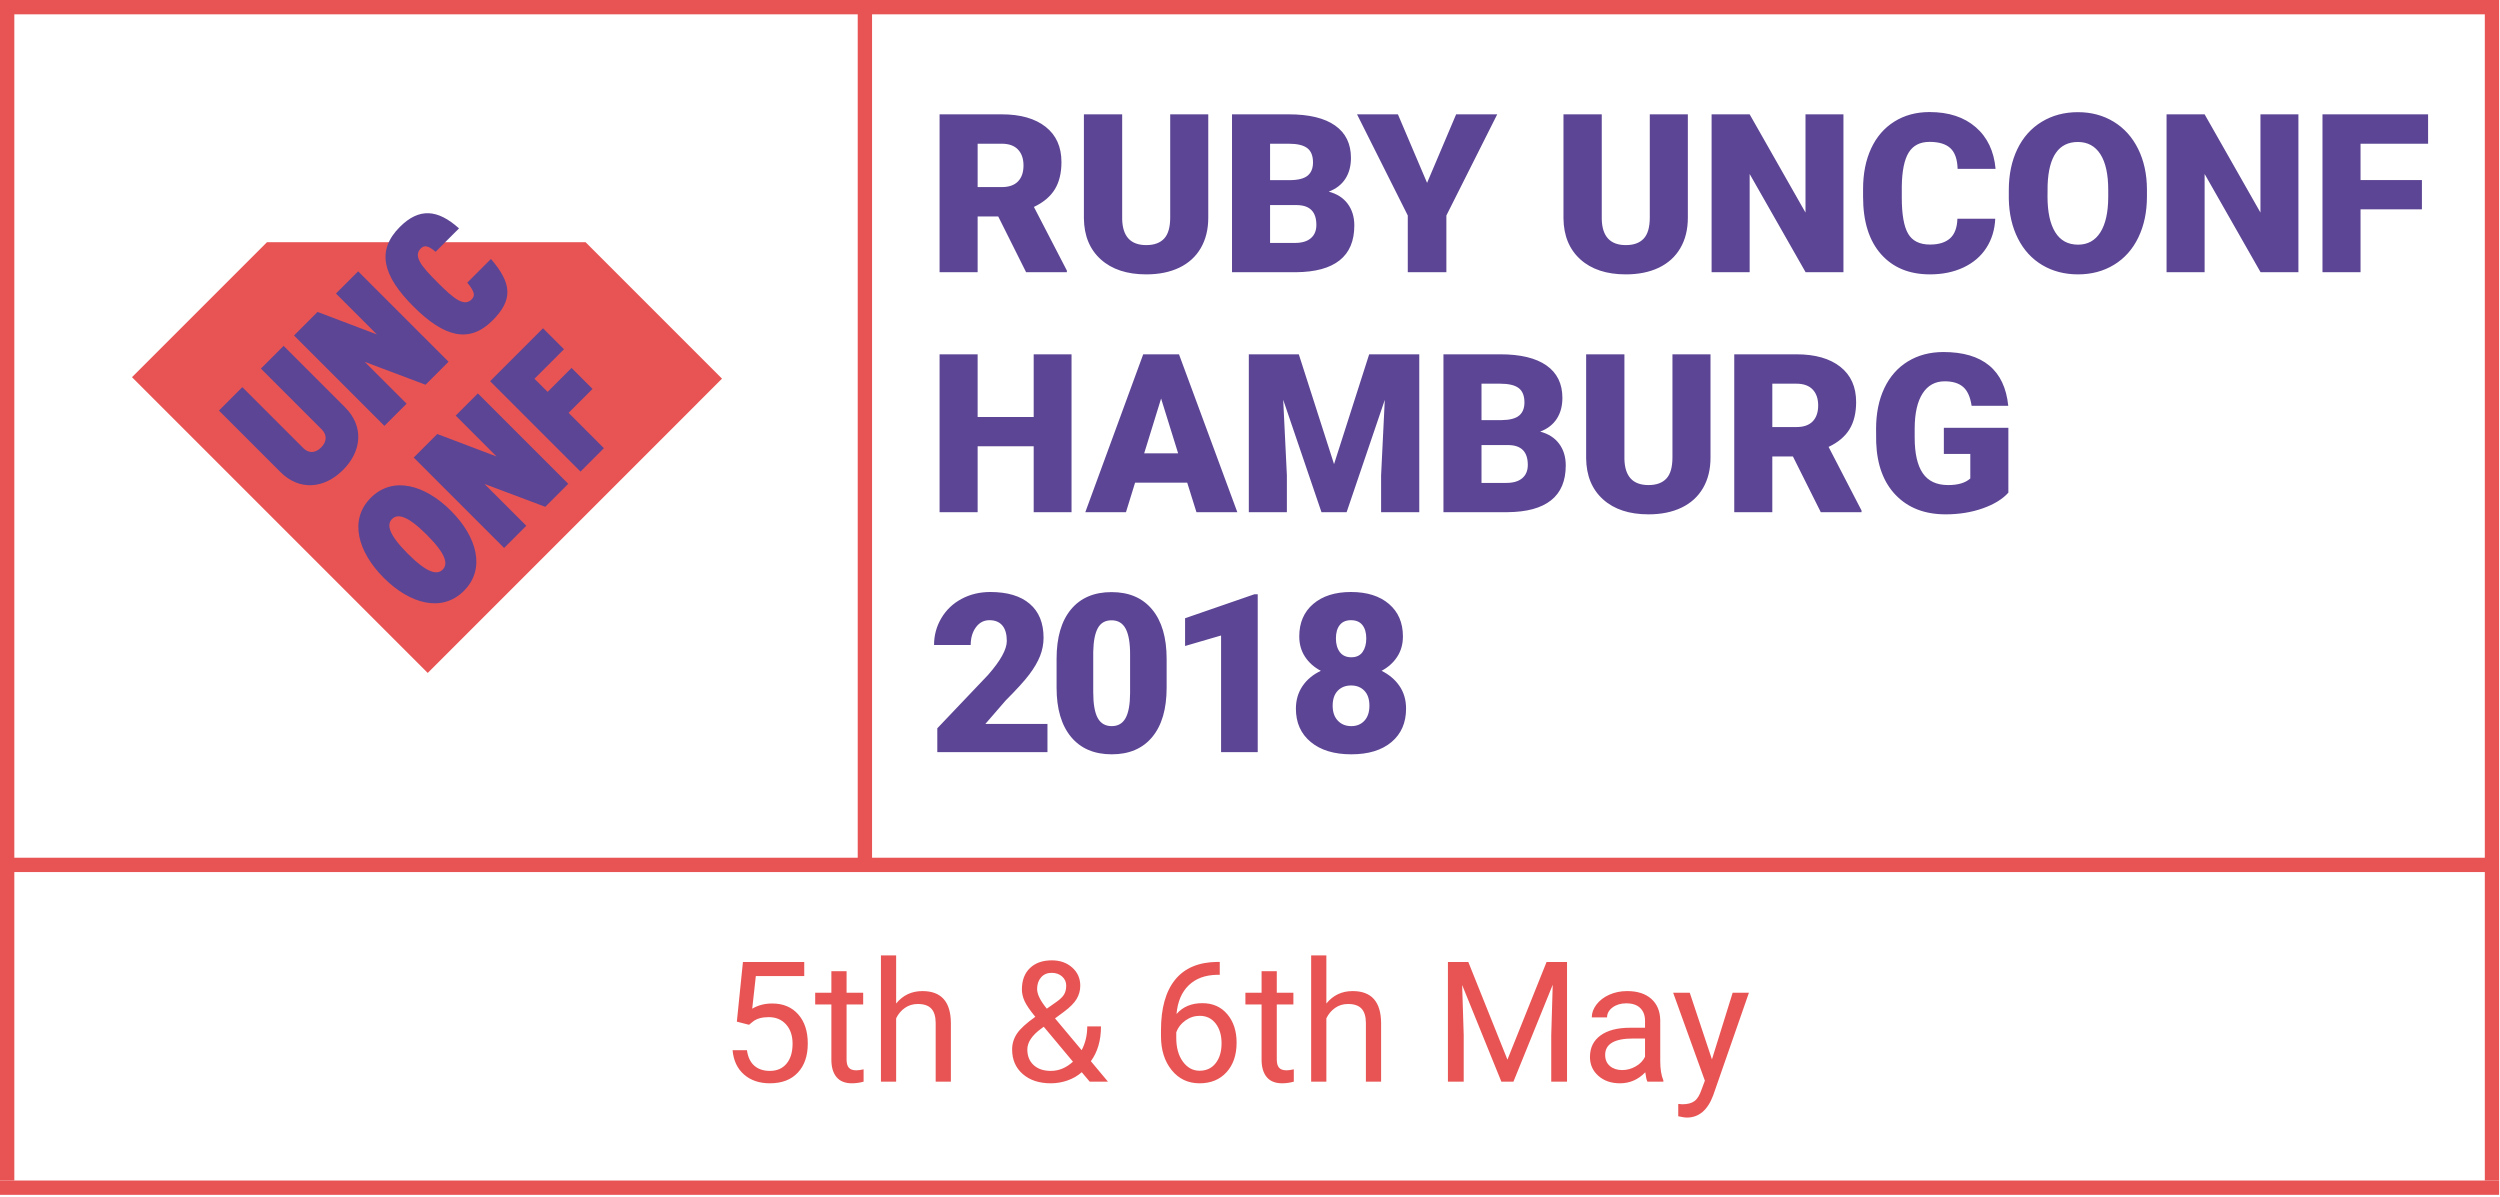
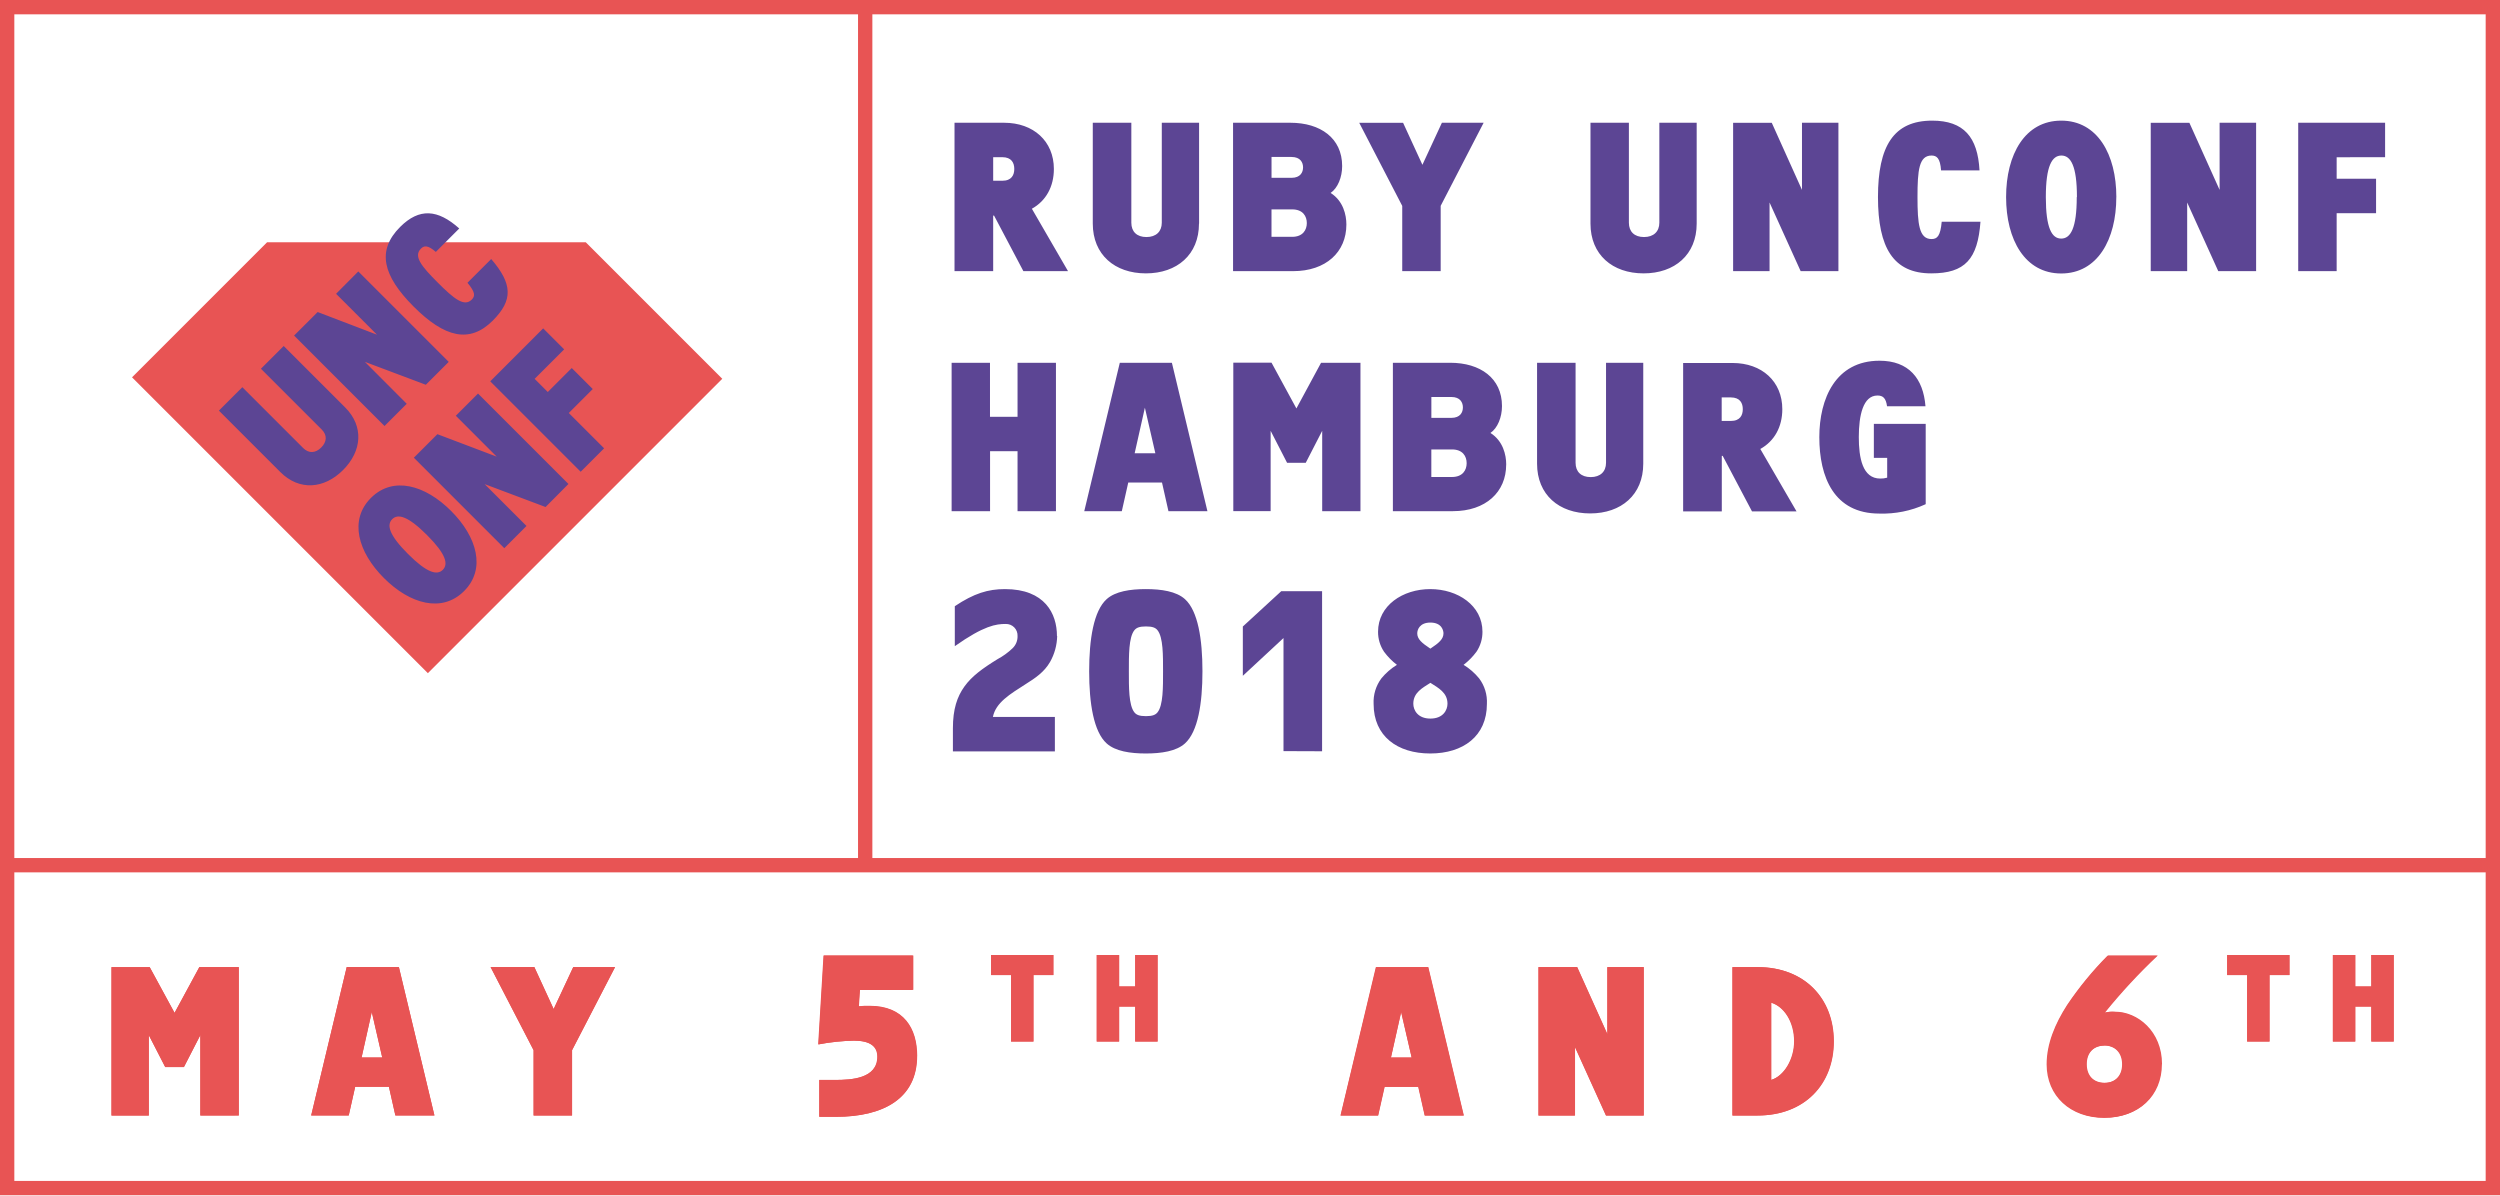
- <svg xmlns="http://www.w3.org/2000/svg" width="698" height="334">
-   <g fill="none" fill-rule="evenodd">
-     <path d="M0 2h241.476M2 239.476V4M241.476 2h456.282M241.476 239.476V4M695.759 239.476V4M0 241.476h241.476M2 329.602v-86.126M241.476 241.476h456.282M695.759 329.602v-86.126" stroke="#E85454" stroke-width="4" />
-     <g stroke="#E85454" stroke-width="4">
-       <path d="M0 331.602h241.476M241.476 331.602h456.282" />
-     </g>
-     <path d="M205.728 285.247l1.698-16.661h17.12v3.924h-13.517l-1.01 9.111c1.637-.964 3.496-1.446 5.577-1.446 3.044 0 5.462 1.006 7.252 3.018 1.79 2.012 2.685 4.731 2.685 8.159 0 3.442-.93 6.154-2.789 8.135-1.859 1.981-4.456 2.972-7.79 2.972-2.954 0-5.363-.819-7.23-2.456-1.866-1.637-2.93-3.9-3.19-6.793h4.016c.26 1.913.941 3.355 2.043 4.326 1.101.972 2.555 1.458 4.36 1.458 1.974 0 3.523-.674 4.647-2.02 1.125-1.346 1.687-3.205 1.687-5.577 0-2.233-.608-4.027-1.824-5.381-1.217-1.354-2.835-2.031-4.854-2.031-1.851 0-3.305.405-4.36 1.216l-1.125.918-3.396-.872zm30.637-14.09v6.012H241v3.282h-4.635v15.399c0 .994.206 1.74.62 2.237.412.497 1.116.746 2.11.746.49 0 1.163-.092 2.02-.275V302a12.308 12.308 0 0 1-3.259.459c-1.897 0-3.327-.574-4.291-1.721-.964-1.148-1.446-2.777-1.446-4.888v-15.4h-4.52v-3.281h4.52v-6.013h4.246zm13.838 9.018c1.882-2.31 4.33-3.465 7.344-3.465 5.248 0 7.894 2.96 7.94 8.881V302h-4.245v-16.432c-.016-1.79-.425-3.113-1.228-3.97-.803-.857-2.054-1.285-3.752-1.285-1.377 0-2.586.367-3.626 1.102-1.04.734-1.851 1.698-2.433 2.891V302h-4.245v-35.25h4.245v13.425zm32.381 12.852c0-1.607.448-3.083 1.343-4.43.895-1.346 2.605-2.914 5.13-4.704-1.485-1.805-2.48-3.259-2.984-4.36-.505-1.102-.758-2.196-.758-3.282 0-2.54.75-4.529 2.25-5.967 1.499-1.438 3.534-2.157 6.104-2.157 2.295 0 4.192.67 5.691 2.008 1.5 1.339 2.25 3.025 2.25 5.06a7.14 7.14 0 0 1-1.022 3.73c-.68 1.14-1.87 2.337-3.568 3.591l-2.456 1.813L302 293.21c1.04-1.988 1.56-4.2 1.56-6.632h3.833c0 3.902-.941 7.137-2.823 9.708l4.773 5.714h-5.094l-2.227-2.64c-1.132 1.01-2.459 1.78-3.981 2.307a14.093 14.093 0 0 1-4.647.792c-3.26 0-5.875-.864-7.85-2.593-1.973-1.73-2.96-4.009-2.96-6.84zm10.81 5.967c2.249 0 4.306-.857 6.173-2.57l-8.147-9.754-.757.55c-2.555 1.883-3.833 3.818-3.833 5.807 0 1.805.585 3.251 1.756 4.337 1.17 1.087 2.773 1.63 4.808 1.63zm-3.833-22.88c0 1.468.903 3.304 2.708 5.507l2.708-1.905c1.04-.734 1.752-1.434 2.134-2.1.383-.665.574-1.472.574-2.42 0-1.026-.382-1.879-1.147-2.56-.765-.68-1.73-1.02-2.892-1.02-1.255 0-2.249.424-2.983 1.273-.735.849-1.102 1.924-1.102 3.224zm50.993-7.551v3.603h-.78c-3.305.061-5.936 1.04-7.895 2.938-1.958 1.897-3.09 4.566-3.396 8.009 1.76-2.02 4.161-3.03 7.206-3.03 2.907 0 5.229 1.026 6.965 3.076 1.737 2.05 2.605 4.697 2.605 7.94 0 3.443-.937 6.196-2.811 8.262-1.875 2.065-4.388 3.098-7.54 3.098-3.197 0-5.79-1.228-7.78-3.683-1.988-2.456-2.982-5.62-2.982-9.49v-1.63c0-6.15 1.311-10.85 3.935-14.102 2.624-3.25 6.53-4.915 11.716-4.991h.757zm-5.576 15.055c-1.454 0-2.793.436-4.017 1.308-1.224.872-2.073 1.966-2.547 3.282v1.56c0 2.754.62 4.972 1.859 6.655 1.24 1.683 2.784 2.525 4.636 2.525 1.912 0 3.415-.704 4.51-2.112 1.093-1.407 1.64-3.25 1.64-5.53 0-2.295-.555-4.15-1.664-5.566-1.109-1.415-2.582-2.122-4.417-2.122zm21.503-12.462v6.013h4.636v3.282h-4.636v15.399c0 .994.206 1.74.62 2.237.413.497 1.116.746 2.11.746.49 0 1.164-.092 2.02-.275V302a12.308 12.308 0 0 1-3.258.459c-1.897 0-3.328-.574-4.292-1.721-.964-1.148-1.446-2.777-1.446-4.888v-15.4h-4.52v-3.281h4.52v-6.013h4.246zm13.838 9.02c1.882-2.31 4.33-3.466 7.344-3.466 5.248 0 7.895 2.96 7.94 8.881V302h-4.245v-16.432c-.015-1.79-.425-3.113-1.228-3.97-.803-.857-2.054-1.285-3.752-1.285-1.377 0-2.586.367-3.626 1.102-1.04.734-1.851 1.698-2.433 2.891V302h-4.245v-35.25h4.245v13.425zm39.634-11.59l10.923 27.264 10.924-27.264h5.715V302h-4.407v-13.012l.413-14.045L422.551 302h-3.373l-10.947-26.988.436 13.976V302h-4.406v-33.414h5.692zM459.959 302c-.245-.49-.444-1.362-.597-2.616-1.973 2.05-4.33 3.075-7.068 3.075-2.448 0-4.456-.692-6.024-2.077-1.568-1.385-2.353-3.14-2.353-5.267 0-2.585.983-4.593 2.95-6.024 1.965-1.43 4.73-2.146 8.296-2.146h4.13v-1.95c0-1.484-.443-2.666-1.33-3.546-.888-.88-2.196-1.32-3.925-1.32-1.515 0-2.784.383-3.81 1.148-1.025.765-1.537 1.69-1.537 2.777h-4.269c0-1.24.44-2.437 1.32-3.592.88-1.155 2.073-2.07 3.58-2.742 1.507-.673 3.163-1.01 4.969-1.01 2.86 0 5.102.715 6.724 2.146 1.621 1.43 2.463 3.4 2.524 5.91v11.428c0 2.28.29 4.092.872 5.439V302h-4.452zm-7.045-3.236c1.33 0 2.593-.344 3.786-1.033 1.194-.688 2.058-1.583 2.593-2.685v-5.094h-3.327c-5.202 0-7.803 1.522-7.803 4.567 0 1.33.444 2.371 1.331 3.12.888.75 2.027 1.125 3.42 1.125zm25.06-2.983l5.783-18.612h4.544l-9.983 28.664c-1.545 4.13-4 6.196-7.366 6.196l-.804-.069-1.583-.298v-3.443l1.147.092c1.439 0 2.56-.29 3.362-.872.804-.581 1.465-1.645 1.986-3.19l.94-2.524-8.858-24.556h4.636l6.196 18.612zM74.55 67.613l-37.7 37.7 82.573 82.572 82.165-82.166-38.107-38.106z" fill="#E85454" />
-     <g fill="#5C4594">
-       <path d="M157.464 97.508l-5.857-5.856-14.774 14.774 25.24 25.24 6.538-6.535-9.862-9.863 6.688-6.688-5.857-5.857-6.688 6.689-3.666-3.666 8.238-8.237zm1.198 37.57l-25.24-25.24-6.198 6.198 11.411 11.41-16.549-6.272-6.575 6.575 25.24 25.24 6.197-6.196-11.675-11.676 16.965 6.386 6.424-6.424zm-39.49 14.25c5.328 5.326 6.008 8.123 4.42 9.711-1.587 1.586-4.382.906-9.71-4.422-5.328-5.328-6.009-8.123-4.42-9.71 1.586-1.588 4.383-.908 9.71 4.42zm6.726-6.727c-7.255-7.254-16.21-9.786-22.369-3.627-6.159 6.16-3.627 15.114 3.627 22.37 7.255 7.253 16.21 9.785 22.37 3.626 6.158-6.159 3.626-15.114-3.628-22.369zM137.075 72.305l-6.613 6.612c2.192 2.645 2.192 3.703 1.209 4.686-2.116 2.116-4.95-.188-9.522-4.76-4.572-4.573-6.801-7.331-4.685-9.447.869-.87 1.889-1.058 4.156.906l6.537-6.536c-5.97-5.366-11.146-5.782-16.513-.416-6.573 6.575-4.873 13.564 3.779 22.218 8.653 8.653 15.644 10.353 22.067 3.93 5.782-5.782 5.479-10.316-.415-17.193zm-11.838 28.69l-25.242-25.24-6.196 6.196 11.41 11.412-16.55-6.272-6.574 6.574 25.24 25.24 6.198-6.195-11.676-11.676 16.965 6.386 6.425-6.425zm-28.9 12.727L79.185 96.568l-6.35 6.347 17.005 17.003c1.51 1.512 1.435 3.4-.19 5.027-1.624 1.624-3.476 1.662-4.987.15l-17.004-17.003-6.536 6.537 17.154 17.155c5.29 5.29 12.205 4.722 17.495-.567 5.29-5.29 5.857-12.205.567-17.495z" />
-     </g>
-     <path d="M278.708 60.44h-5.752V76H262.33V31.922h17.347c5.227 0 9.314 1.16 12.26 3.481 2.947 2.321 4.42 5.6 4.42 9.84 0 3.067-.62 5.61-1.861 7.628-1.242 2.018-3.184 3.653-5.828 4.904l9.203 17.77V76h-11.383l-7.78-15.56zm-5.752-8.205h6.72c2.019 0 3.538-.53 4.557-1.589 1.02-1.06 1.529-2.538 1.529-4.435 0-1.897-.515-3.386-1.544-4.465-1.03-1.08-2.543-1.62-4.541-1.62h-6.72v12.11zm64.392-20.313v28.85c0 3.27-.697 6.1-2.09 8.492-1.392 2.392-3.39 4.213-5.993 5.465-2.604 1.25-5.682 1.876-9.234 1.876-5.368 0-9.596-1.392-12.684-4.177-3.088-2.785-4.662-6.6-4.723-11.444V31.922h10.687v29.274c.12 4.824 2.36 7.236 6.72 7.236 2.2 0 3.865-.606 4.995-1.817 1.13-1.21 1.696-3.178 1.696-5.903v-28.79h10.626zM343.978 76V31.922h15.833c5.67 0 9.985 1.04 12.941 3.118 2.957 2.079 4.435 5.096 4.435 9.052 0 2.28-.524 4.228-1.574 5.843-1.05 1.614-2.593 2.805-4.632 3.572 2.301.605 4.067 1.736 5.298 3.39 1.231 1.655 1.847 3.674 1.847 6.055 0 4.32-1.367 7.563-4.102 9.733-2.735 2.17-6.786 3.275-12.155 3.315h-17.891zm10.626-18.74v10.566h6.962c1.918 0 3.391-.439 4.42-1.317 1.03-.878 1.544-2.114 1.544-3.708 0-3.673-1.826-5.52-5.48-5.54h-7.446zm0-6.962h5.54c2.32-.02 3.975-.444 4.964-1.272.99-.827 1.484-2.048 1.484-3.663 0-1.856-.535-3.194-1.605-4.01-1.07-.818-2.795-1.227-5.176-1.227h-5.207v10.172zm43.835.757l8.114-19.133h11.473l-14.198 28.245V76h-10.777V60.167l-14.168-28.245h11.413l8.143 19.133zm72.808-19.133v28.85c0 3.27-.696 6.1-2.089 8.492-1.392 2.392-3.39 4.213-5.994 5.465-2.603 1.25-5.681 1.876-9.233 1.876-5.369 0-9.597-1.392-12.685-4.177-3.088-2.785-4.662-6.6-4.723-11.444V31.922h10.687v29.274c.121 4.824 2.361 7.236 6.72 7.236 2.2 0 3.866-.606 4.996-1.817 1.13-1.21 1.695-3.178 1.695-5.903v-28.79h10.626zM514.69 76h-10.565l-15.621-27.428V76h-10.626V31.922h10.626l15.59 27.428V31.922h10.596V76zm42.383-14.925c-.141 3.068-.968 5.777-2.482 8.129-1.514 2.35-3.638 4.172-6.373 5.464-2.734 1.292-5.858 1.937-9.37 1.937-5.792 0-10.353-1.887-13.683-5.66-3.33-3.775-4.995-9.103-4.995-15.985v-2.18c0-4.319.752-8.098 2.255-11.337 1.504-3.24 3.668-5.742 6.494-7.508 2.826-1.766 6.095-2.649 9.809-2.649 5.348 0 9.647 1.408 12.896 4.223 3.25 2.816 5.096 6.696 5.54 11.64h-10.596c-.08-2.684-.756-4.611-2.028-5.782-1.271-1.17-3.209-1.756-5.812-1.756-2.644 0-4.582.99-5.813 2.967-1.231 1.978-1.877 5.136-1.937 9.476v3.118c0 4.702.59 8.063 1.77 10.08 1.181 2.02 3.215 3.028 6.1 3.028 2.443 0 4.31-.575 5.601-1.725 1.292-1.15 1.978-2.977 2.059-5.48h10.565zm42.353-6.206c0 4.299-.797 8.103-2.392 11.413-1.594 3.31-3.86 5.858-6.796 7.644-2.937 1.786-6.282 2.68-10.036 2.68-3.754 0-7.084-.863-9.99-2.589-2.906-1.726-5.172-4.193-6.796-7.402-1.625-3.209-2.478-6.892-2.559-11.05v-2.482c0-4.319.793-8.128 2.377-11.428 1.584-3.3 3.855-5.848 6.811-7.644 2.957-1.796 6.323-2.695 10.097-2.695 3.733 0 7.063.888 9.99 2.664 2.926 1.777 5.202 4.304 6.827 7.584 1.624 3.28 2.447 7.039 2.467 11.277v2.028zm-10.808-1.847c0-4.38-.731-7.704-2.195-9.975-1.463-2.27-3.557-3.405-6.281-3.405-5.329 0-8.144 3.996-8.447 11.988l-.03 3.24c0 4.318.717 7.638 2.15 9.96 1.432 2.32 3.562 3.48 6.387 3.48 2.684 0 4.753-1.14 6.206-3.42 1.453-2.281 2.19-5.56 2.21-9.84v-2.028zM641.717 76H631.15l-15.62-27.428V76h-10.627V31.922h10.626l15.591 27.428V31.922h10.596V76zm34.481-17.559h-17.135V76h-10.625V31.922h29.486v8.204h-18.86v10.142h17.134v8.173zM299.173 143h-10.566v-18.406h-15.65V143H262.33V98.922h10.626v17.498h15.651V98.922h10.566V143zm32.302-8.234h-14.562L314.37 143h-11.352l16.166-44.078h9.99L345.46 143h-11.413l-2.573-8.234zm-12.019-8.204h9.476l-4.753-15.289-4.723 15.289zm43.17-27.64l9.839 30.667 9.808-30.667h13.987V143h-10.656v-10.293l1.029-21.07L375.977 143h-7.024l-10.686-31.394 1.029 21.101V143H348.67V98.922h13.956zM403.011 143V98.922h15.833c5.671 0 9.985 1.04 12.942 3.118 2.956 2.079 4.435 5.096 4.435 9.052 0 2.28-.525 4.228-1.575 5.843-1.049 1.614-2.593 2.805-4.631 3.572 2.3.605 4.066 1.736 5.298 3.39 1.23 1.655 1.846 3.674 1.846 6.055 0 4.32-1.367 7.563-4.102 9.733-2.735 2.17-6.786 3.275-12.155 3.315h-17.891zm10.626-18.74v10.566h6.963c1.917 0 3.39-.439 4.42-1.317 1.029-.878 1.543-2.114 1.543-3.708 0-3.673-1.826-5.52-5.479-5.54h-7.447zm0-6.962h5.54c2.32-.02 3.976-.444 4.965-1.272.989-.827 1.483-2.048 1.483-3.663 0-1.856-.535-3.194-1.604-4.01-1.07-.818-2.796-1.227-5.177-1.227h-5.207v10.172zm63.937-18.376v28.85c0 3.27-.696 6.1-2.089 8.492-1.392 2.392-3.39 4.213-5.994 5.465-2.603 1.25-5.681 1.876-9.233 1.876-5.369 0-9.597-1.392-12.685-4.177-3.088-2.785-4.662-6.6-4.722-11.444V98.922h10.686v29.274c.121 4.824 2.361 7.236 6.72 7.236 2.2 0 3.866-.606 4.996-1.817 1.13-1.21 1.695-3.178 1.695-5.903v-28.79h10.626zm23.008 28.517h-5.752V143h-10.626V98.922h17.347c5.227 0 9.314 1.16 12.26 3.481 2.947 2.321 4.42 5.6 4.42 9.84 0 3.067-.62 5.61-1.861 7.628-1.242 2.018-3.184 3.653-5.828 4.904l9.203 17.77V143h-11.383l-7.78-15.56zm-5.752-8.204h6.72c2.019 0 3.538-.53 4.557-1.589 1.02-1.06 1.529-2.538 1.529-4.435 0-1.897-.515-3.386-1.544-4.465-1.03-1.08-2.543-1.62-4.541-1.62h-6.72v12.11zm65.905 18.316c-1.634 1.816-4.026 3.28-7.174 4.39-3.149 1.11-6.6 1.664-10.354 1.664-5.772 0-10.384-1.765-13.835-5.297-3.451-3.532-5.298-8.447-5.54-14.744l-.03-3.814c0-4.34.767-8.128 2.3-11.368 1.534-3.239 3.73-5.731 6.585-7.477 2.856-1.746 6.16-2.619 9.915-2.619 5.49 0 9.753 1.256 12.79 3.77 3.038 2.512 4.809 6.26 5.313 11.246h-10.232c-.364-2.462-1.15-4.218-2.362-5.268-1.21-1.05-2.926-1.574-5.146-1.574-2.664 0-4.723 1.13-6.176 3.39-1.453 2.261-2.19 5.49-2.21 9.688v2.664c0 4.4.752 7.705 2.255 9.915 1.504 2.21 3.87 3.315 7.1 3.315 2.765 0 4.823-.616 6.175-1.847v-6.842h-7.386v-7.296h18.012v18.104zM292.452 210h-30.758v-6.66l14.168-14.895c3.492-3.976 5.238-7.134 5.238-9.475 0-1.897-.414-3.34-1.242-4.33-.827-.988-2.028-1.483-3.602-1.483-1.554 0-2.816.661-3.784 1.983-.97 1.322-1.453 2.972-1.453 4.95h-10.233c0-2.705.676-5.202 2.028-7.493 1.353-2.29 3.23-4.082 5.631-5.373 2.402-1.292 5.086-1.938 8.053-1.938 4.763 0 8.431 1.1 11.004 3.3 2.574 2.2 3.86 5.358 3.86 9.476a13.76 13.76 0 0 1-.968 5.07c-.646 1.645-1.65 3.37-3.013 5.177-1.362 1.806-3.557 4.223-6.584 7.25l-5.692 6.57h17.347V210zm33.273-18.013c0 5.954-1.337 10.546-4.011 13.775-2.674 3.229-6.443 4.843-11.307 4.843-4.905 0-8.699-1.624-11.383-4.874-2.684-3.249-4.026-7.83-4.026-13.744v-8.052c0-5.954 1.337-10.546 4.01-13.775 2.675-3.229 6.454-4.844 11.338-4.844 4.884 0 8.668 1.625 11.353 4.874 2.684 3.25 4.026 7.841 4.026 13.775v8.022zm-10.202-9.354c0-3.169-.414-5.535-1.241-7.1-.828-1.563-2.14-2.345-3.936-2.345-1.756 0-3.032.726-3.83 2.18-.797 1.452-1.225 3.652-1.286 6.599v11.262c0 3.29.414 5.696 1.241 7.22.828 1.524 2.14 2.285 3.936 2.285 1.735 0 3.017-.741 3.844-2.225.828-1.483 1.252-3.81 1.272-6.978v-10.898zM351.157 210h-10.232v-32.574l-10.051 2.936v-7.75l19.345-6.69h.938V210zm40.539-32.302c0 2.14-.53 4.027-1.59 5.661-1.06 1.635-2.517 2.947-4.374 3.936 2.099 1.03 3.764 2.437 4.995 4.223 1.231 1.786 1.847 3.9 1.847 6.342 0 3.936-1.358 7.044-4.072 9.325-2.715 2.28-6.453 3.42-11.216 3.42-4.784 0-8.558-1.145-11.323-3.436-2.765-2.29-4.147-5.393-4.147-9.309 0-2.361.605-4.45 1.816-6.266 1.211-1.817 2.927-3.25 5.147-4.3-1.877-.988-3.35-2.3-4.42-3.935-1.07-1.634-1.605-3.521-1.605-5.66 0-3.835 1.302-6.863 3.906-9.083 2.603-2.22 6.115-3.33 10.535-3.33 4.46 0 7.992 1.11 10.595 3.33 2.604 2.22 3.906 5.248 3.906 9.082zm-9.355 19.345c0-1.816-.469-3.214-1.407-4.193-.939-.979-2.175-1.468-3.709-1.468-1.534 0-2.775.49-3.724 1.468-.948.979-1.422 2.377-1.422 4.193 0 1.756.479 3.143 1.438 4.163.958 1.019 2.215 1.528 3.769 1.528 1.513 0 2.734-.504 3.663-1.513.928-1.01 1.392-2.402 1.392-4.178zm-5.146-23.886c-1.373 0-2.417.45-3.134 1.347-.716.899-1.074 2.145-1.074 3.74 0 1.573.363 2.845 1.09 3.814.726.968 1.796 1.453 3.209 1.453 1.392 0 2.437-.485 3.133-1.453.696-.97 1.044-2.24 1.044-3.815 0-1.574-.358-2.815-1.074-3.723-.717-.909-1.781-1.363-3.194-1.363z" fill="#5C4594" />
-   </g>
+ <svg xmlns="http://www.w3.org/2000/svg" id="Ebene_1" data-name="Ebene 1" viewBox="0 0 697.76 333.6">
+   <defs>
+     <style>.cls-1{fill:none;stroke:#e85454;stroke-miterlimit:10;stroke-width:4px}.cls-2{fill:#e85454}.cls-3{fill:#5c4594}</style>
+   </defs>
+   <path class="cls-1" d="M0 2h241.48M2 239.48V4M241.48 2h456.28M241.48 239.48V4M695.76 239.48V4M0 241.48h241.48M2 329.6v-86.12M241.48 241.48h456.28M695.76 329.6v-86.12M0 331.6h241.48M241.48 331.6h456.28" />
+   <path class="cls-2" d="M55.91 311.34V288.9l-4.59 8.93h-5.2l-4.59-8.93v22.44H31.12v-41.41h10.66l6.94 12.77 6.94-12.77h11v41.41zM110.35 311.34l-1.8-8h-9.42l-1.8 8H86.85l9.92-41.41h14.57l9.92 41.41zm-6.57-28.89l-2.85 12.71h5.77zM159.64 293.11v18.23h-10.73v-18.23l-12-23.19h12.21l5.39 11.72 5.49-11.71h11.66zM233.23 311.71h-4.59v-10.29H233c4.59 0 11.84-.37 11.84-6.51 0-2.85-2-4.46-6.57-4.46a59.21 59.21 0 0 0-9.92 1.05l1.49-24.8h24.92v9.61h-14.83l-.31 4.59a22 22 0 0 1 3-.12c9.55 0 13.27 6.26 13.27 13.95.03 11.84-9.33 16.98-22.66 16.98zM288.44 272.15v18.54h-6.25v-18.54h-5.57v-5.6H294v5.6zM316.85 290.69v-9.76h-4.48v9.76h-6.25v-24.14h6.25v8.78h4.48v-8.78h6.25v24.15zM397.62 311.34l-1.8-8h-9.42l-1.8 8h-10.47l9.87-41.41h14.57l9.92 41.41zm-6.57-28.89l-2.85 12.71h5.8zM448.21 311.34l-8.68-19.16v19.16h-10.16v-41.41h10.79l8.43 18.72v-18.72h10.17v41.41zM490.5 311.34h-7v-41.41h7c13.14 0 21.26 8.8 21.26 20.71s-8.12 20.7-21.26 20.7zm3.78-31.49v21.58c3.6-1.05 6.45-5.77 6.45-10.79 0-5.46-2.85-9.74-6.45-10.79zM587.28 312c-9.42 0-16.06-6.08-16.06-14.94 0-5.77 2.36-11.35 5.7-16.55a94.32 94.32 0 0 1 11.28-13.76H602a162.23 162.23 0 0 0-14.75 15.93 8.59 8.59 0 0 1 2.85-.25c6.26 0 13.08 5.46 13.08 14.63.03 8.82-6.48 14.94-15.9 14.94zm0-20.15c-2.91 0-5 1.86-5 5.21s2.11 5.21 5 5.21 5-1.86 5-5.21-2.09-5.25-5-5.25zM633.43 272.15v18.54h-6.25v-18.54h-5.57v-5.6H639v5.6zM661.84 290.69v-9.76h-4.48v9.76h-6.25v-24.14h6.25v8.78h4.48v-8.78h6.25v24.15z" />
+   <path class="cls-2" d="M668.1 290.69v-24.14h-6.25v8.78h-4.48v-8.78h-6.25v24.15h6.25v-9.76h4.48v9.76zM639 272.15v-5.6h-17.39v5.6h5.57v18.54h6.25v-18.54zM592.43 297c0 3.35-2 5.21-5 5.21s-5-1.86-5-5.21 2.11-5.21 5-5.21 5 1.86 5 5.21m11 0c0-9.18-6.82-14.63-13.08-14.63a8.6 8.6 0 0 0-2.85.25 162.17 162.17 0 0 1 14.76-15.93H588.4a94.26 94.26 0 0 0-11.28 13.76c-3.35 5.21-5.7 10.79-5.7 16.55 0 8.87 6.63 14.94 16.06 14.94s15.92-6.06 15.92-14.94m-102.55-6.39c0 5-2.85 9.73-6.45 10.79v-21.56c3.6 1.05 6.45 5.33 6.45 10.79m11 0c0-11.9-8.12-20.71-21.27-20.71h-7v41.42h7c13.14 0 21.27-8.68 21.27-20.71m-53.07 20.71v-41.42h-10.13v18.72l-8.43-18.72h-10.79v41.42h10.17v-19.16l8.68 19.16zM394 295.16h-5.77l2.85-12.71zm14.57 16.18l-9.92-41.42h-14.54l-9.92 41.42h10.48l1.8-8h9.42l1.8 8zm-85.5-20.65v-24.14h-6.25v8.78h-4.48v-8.78h-6.25v24.15h6.25v-9.76h4.48v9.76zM294 272.15v-5.6h-17.38v5.6h5.57v18.54h6.25v-18.54zm-38 22.57c0-7.69-3.72-14-13.27-14a22 22 0 0 0-3 .12l.31-4.59h14.88v-9.55h-24.97l-1.49 24.8a59.19 59.19 0 0 1 9.92-1.05c4.53 0 6.57 1.61 6.57 4.46 0 6.14-7.25 6.51-11.84 6.51h-4.4v10.29h4.59c13.33 0 22.69-5.15 22.69-17m-84.32-24.8H160l-5.46 11.72-5.39-11.72h-12.2l12 23.19v18.23h10.73v-18.22zm-65 25.23h-5.77l2.85-12.71zm14.57 16.18l-9.92-41.42H96.77l-9.92 41.42h10.48l1.8-8h9.42l1.8 8zm-54.62 0v-41.4h-11l-6.9 12.78-6.94-12.77H31.12v41.42h10.41V288.9l4.59 8.93h5.21l4.59-8.93v22.44zM74.55 67.61l-37.7 37.7 82.57 82.58 82.17-82.17-38.11-38.11H74.55z" />
+   <path class="cls-3" d="M125.9 142.6c-7.25-7.25-16.21-9.79-22.37-3.63s-3.63 15.11 3.63 22.37 16.21 9.79 22.37 3.63 3.63-15.11-3.63-22.37m-6.73 6.73c5.33 5.33 6 8.12 4.42 9.71s-4.38.91-9.71-4.42-6-8.12-4.42-9.71 4.38-.91 9.71 4.42m39.49-14.25l-25.24-25.24-6.2 6.2 11.41 11.41-16.55-6.27-6.57 6.57L140.75 153l6.2-6.2-11.68-11.68 17 6.39zm-1.2-37.57l-5.86-5.86-14.77 14.78 25.24 25.24 6.54-6.54-9.86-9.86 6.69-6.69-5.86-5.86-6.69 6.69-3.67-3.67zM96.34 113.72L79.18 96.57l-6.35 6.35 17 17c1.51 1.51 1.43 3.4-.19 5s-3.48 1.66-5 .15l-17-17-6.54 6.54 17.15 17.15c5.29 5.29 12.21 4.72 17.5-.57s5.86-12.21.57-17.49m28.92-12.7L100 75.76 93.8 82l11.41 11.41-16.55-6.32-6.58 6.57 25.24 25.24 6.2-6.2-11.67-11.7 17 6.39zm11.84-28.69l-6.61 6.61c2.19 2.64 2.19 3.7 1.21 4.69-2.12 2.12-4.95-.19-9.52-4.76s-6.8-7.33-4.68-9.45c.87-.87 1.89-1.06 4.16.91l6.54-6.54c-6-5.37-11.15-5.78-16.51-.42-6.57 6.58-4.87 13.56 3.78 22.22s15.64 10.35 22.07 3.93c5.78-5.78 5.48-10.32-.41-17.19M404 196.41c0 1.8-1.24 4.15-4.77 4.15s-4.77-2.36-4.77-4.15c0-3.1 2.54-4.4 4.77-5.83 2.23 1.43 4.77 2.73 4.77 5.83m-1.12-19.65c0 1.61-1.24 2.67-3.66 4.28-2.42-1.61-3.66-2.67-3.66-4.28 0-1 .68-3 3.66-3 3.29 0 3.66 2.36 3.66 3M415 196.47a10.87 10.87 0 0 0-2.17-7.13 17.18 17.18 0 0 0-4.34-3.78 18.26 18.26 0 0 0 3.6-3.66 9.88 9.88 0 0 0 1.67-5.58c0-7.32-6.88-11.9-14.57-11.9s-14.57 4.59-14.57 11.9a9.88 9.88 0 0 0 1.67 5.58 18.26 18.26 0 0 0 3.6 3.66 17.18 17.18 0 0 0-4.34 3.78 11 11 0 0 0-2.17 7.13c0 9 6.63 13.83 15.81 13.83S415 205.46 415 196.47m-46 13.21V165h-11.39l-10.73 9.86v13.76l11.35-10.54v31.56zm-44.39-22.32c0 4.34.06 9.49-1.55 11.47-.56.68-1.36 1.05-3.22 1.05s-2.67-.37-3.22-1.05c-1.61-2-1.55-7.13-1.55-11.47s-.06-9.49 1.55-11.47c.56-.68 1.36-1.05 3.22-1.05s2.67.37 3.22 1.05c1.61 2 1.55 7.13 1.55 11.47m11 0c0-8.93-1.24-16.86-4.9-20.15-2.42-2.17-6.57-2.79-10.91-2.79s-8.49.62-10.91 2.79c-3.66 3.29-4.9 11.22-4.9 20.15s1.24 16.86 4.9 20.15c2.42 2.17 6.57 2.79 10.91 2.79s8.49-.62 10.91-2.79c3.66-3.29 4.9-11.22 4.9-20.15M295 177.5c0-6.2-3.35-13.08-14.51-13.08-4.71 0-8.62 1.18-14 4.77v11.16c8.18-5.77 11.53-6.2 14.2-6.2a3.21 3.21 0 0 1 3.31 3.35 4.54 4.54 0 0 1-1.43 3.47 19 19 0 0 1-4.15 3c-4.22 2.6-7.19 4.77-9.24 7.63s-3.22 6.32-3.22 11.66v6.45h28.46v-9.61h-17.3c.81-4 4.71-6.32 9.18-9.18 2.67-1.67 5.15-3.35 6.76-6.14a15.32 15.32 0 0 0 2-7.25M537.47 140.7v-22.39H523v9.49h3.72v5.52a6.82 6.82 0 0 1-1.92.25c-5 0-6-5.83-6-11.59 0-6 1.18-11.59 5.21-11.59 1.55 0 2.36.74 2.67 3h10.73c-.62-7.81-4.71-12.71-12.83-12.71-12.28 0-16.8 10.6-16.8 21.33 0 11.16 4.09 21.33 16.74 21.33a28.79 28.79 0 0 0 12.9-2.6m-51-26.54c0 1.67-.74 3.29-3.35 3.29h-2.54v-6.57h2.54c2.6 0 3.35 1.61 3.35 3.29m15 28.52l-10.11-17.42c3.91-2.17 6.14-6.14 6.14-11.1 0-7.75-5.7-12.9-13.89-12.9h-13.79v41.42h10.79v-15.5h.25l8.18 15.5zm-42.78-13.27v-28.2h-10.39v27.9c0 2.48-1.61 4-4.28 4s-4.22-1.49-4.22-4v-27.9H429v28.15c0 8.68 6.14 13.89 14.82 13.89s14.82-5.21 14.82-13.89m-49.29-.12c0 1.92-1.12 3.84-4.09 3.84h-5.77v-7.69h5.77c3 0 4.09 1.92 4.09 3.84m-1.05-15.56c0 1.36-.74 2.91-3.22 2.91h-5.58v-5.83h5.58c2.48 0 3.22 1.55 3.22 2.91m12.09 15.93c0-2.67-.87-6.57-4.4-8.8 2-1.36 3.22-4.4 3.22-7.5 0-7.81-6.08-12.09-14.45-12.09h-16v41.42h16.74c9.18 0 14.88-5.33 14.88-13m-40.67 13v-41.41h-11L361.83 114l-6.94-12.77h-10.67v41.42h10.42v-22.41l4.59 8.93h5.21l4.59-8.93v22.44zm-57.25-16.17h-5.77l2.85-12.71zM337 142.68l-9.92-41.42h-14.54l-9.92 41.42h10.48l1.8-8h9.42l1.8 8zm-42.28 0v-41.42H284v15.07h-7.69v-15.07H265.6v41.42h10.73v-16.74H284v16.74zM665.69 43.87v-9.61h-24.25v41.42h10.73V59.5h11v-9.61h-11v-6zm-36 31.81V34.26H619.5V53l-8.43-18.72h-10.79v41.4h10.17V56.52l8.68 19.16zM579.63 55c0 8.74-1.74 11.59-4.34 11.59S571 63.71 571 55s1.74-11.59 4.34-11.59 4.34 2.85 4.34 11.59m11 0c0-11.9-5.27-21.33-15.38-21.33s-15.39 9.4-15.39 21.33 5.27 21.33 15.38 21.33 15.38-9.45 15.38-21.33m-37.88 6.88h-10.85c-.37 4-1.24 4.84-2.85 4.84-3.47 0-3.91-4.22-3.91-11.72s.43-11.59 3.91-11.59c1.43 0 2.42.68 2.67 4.15h10.73c-.5-9.3-4.4-13.89-13.21-13.89-10.79 0-15.13 7.13-15.13 21.33s4.33 21.3 14.85 21.3c9.49 0 13-4 13.76-14.45m-39.65 13.83V34.26h-10.17V53l-8.43-18.72h-10.79v41.4h10.17V56.52l8.68 19.16zm-39.56-13.27V34.26h-10.42v27.9c0 2.48-1.61 4-4.28 4s-4.22-1.49-4.22-4v-27.9h-10.72v28.15c0 8.68 6.14 13.89 14.82 13.89s14.82-5.21 14.82-13.89m-59.46-28.15h-11.65L397 46l-5.39-11.72h-12.24l12 23.19v18.21h10.73V57.45zm-49.35 28c0 1.92-1.12 3.84-4.09 3.84h-5.77v-7.66h5.77c3 0 4.09 1.92 4.09 3.84m-1.05-15.56c0 1.36-.74 2.91-3.22 2.91h-5.58v-5.82h5.58c2.48 0 3.22 1.55 3.22 2.91m12.09 15.93c0-2.67-.87-6.57-4.4-8.8 2-1.36 3.22-4.4 3.22-7.5 0-7.81-6.08-12.09-14.45-12.09h-16v41.42h16.75c9.18 0 14.88-5.33 14.88-13m-41.11-.25V34.26h-10.41v27.9c0 2.48-1.61 4-4.28 4s-4.22-1.49-4.22-4v-27.9H305v28.15c0 8.68 6.14 13.89 14.82 13.89s14.82-5.21 14.82-13.89m-51.55-15.25c0 1.67-.74 3.29-3.35 3.29h-2.54v-6.58h2.54c2.6 0 3.35 1.61 3.35 3.29m15 28.52L288 58.26c3.91-2.17 6.14-6.14 6.14-11.1 0-7.75-5.7-12.9-13.89-12.9h-13.84v41.42h10.79v-15.5h.25l8.18 15.5z" />
</svg>
